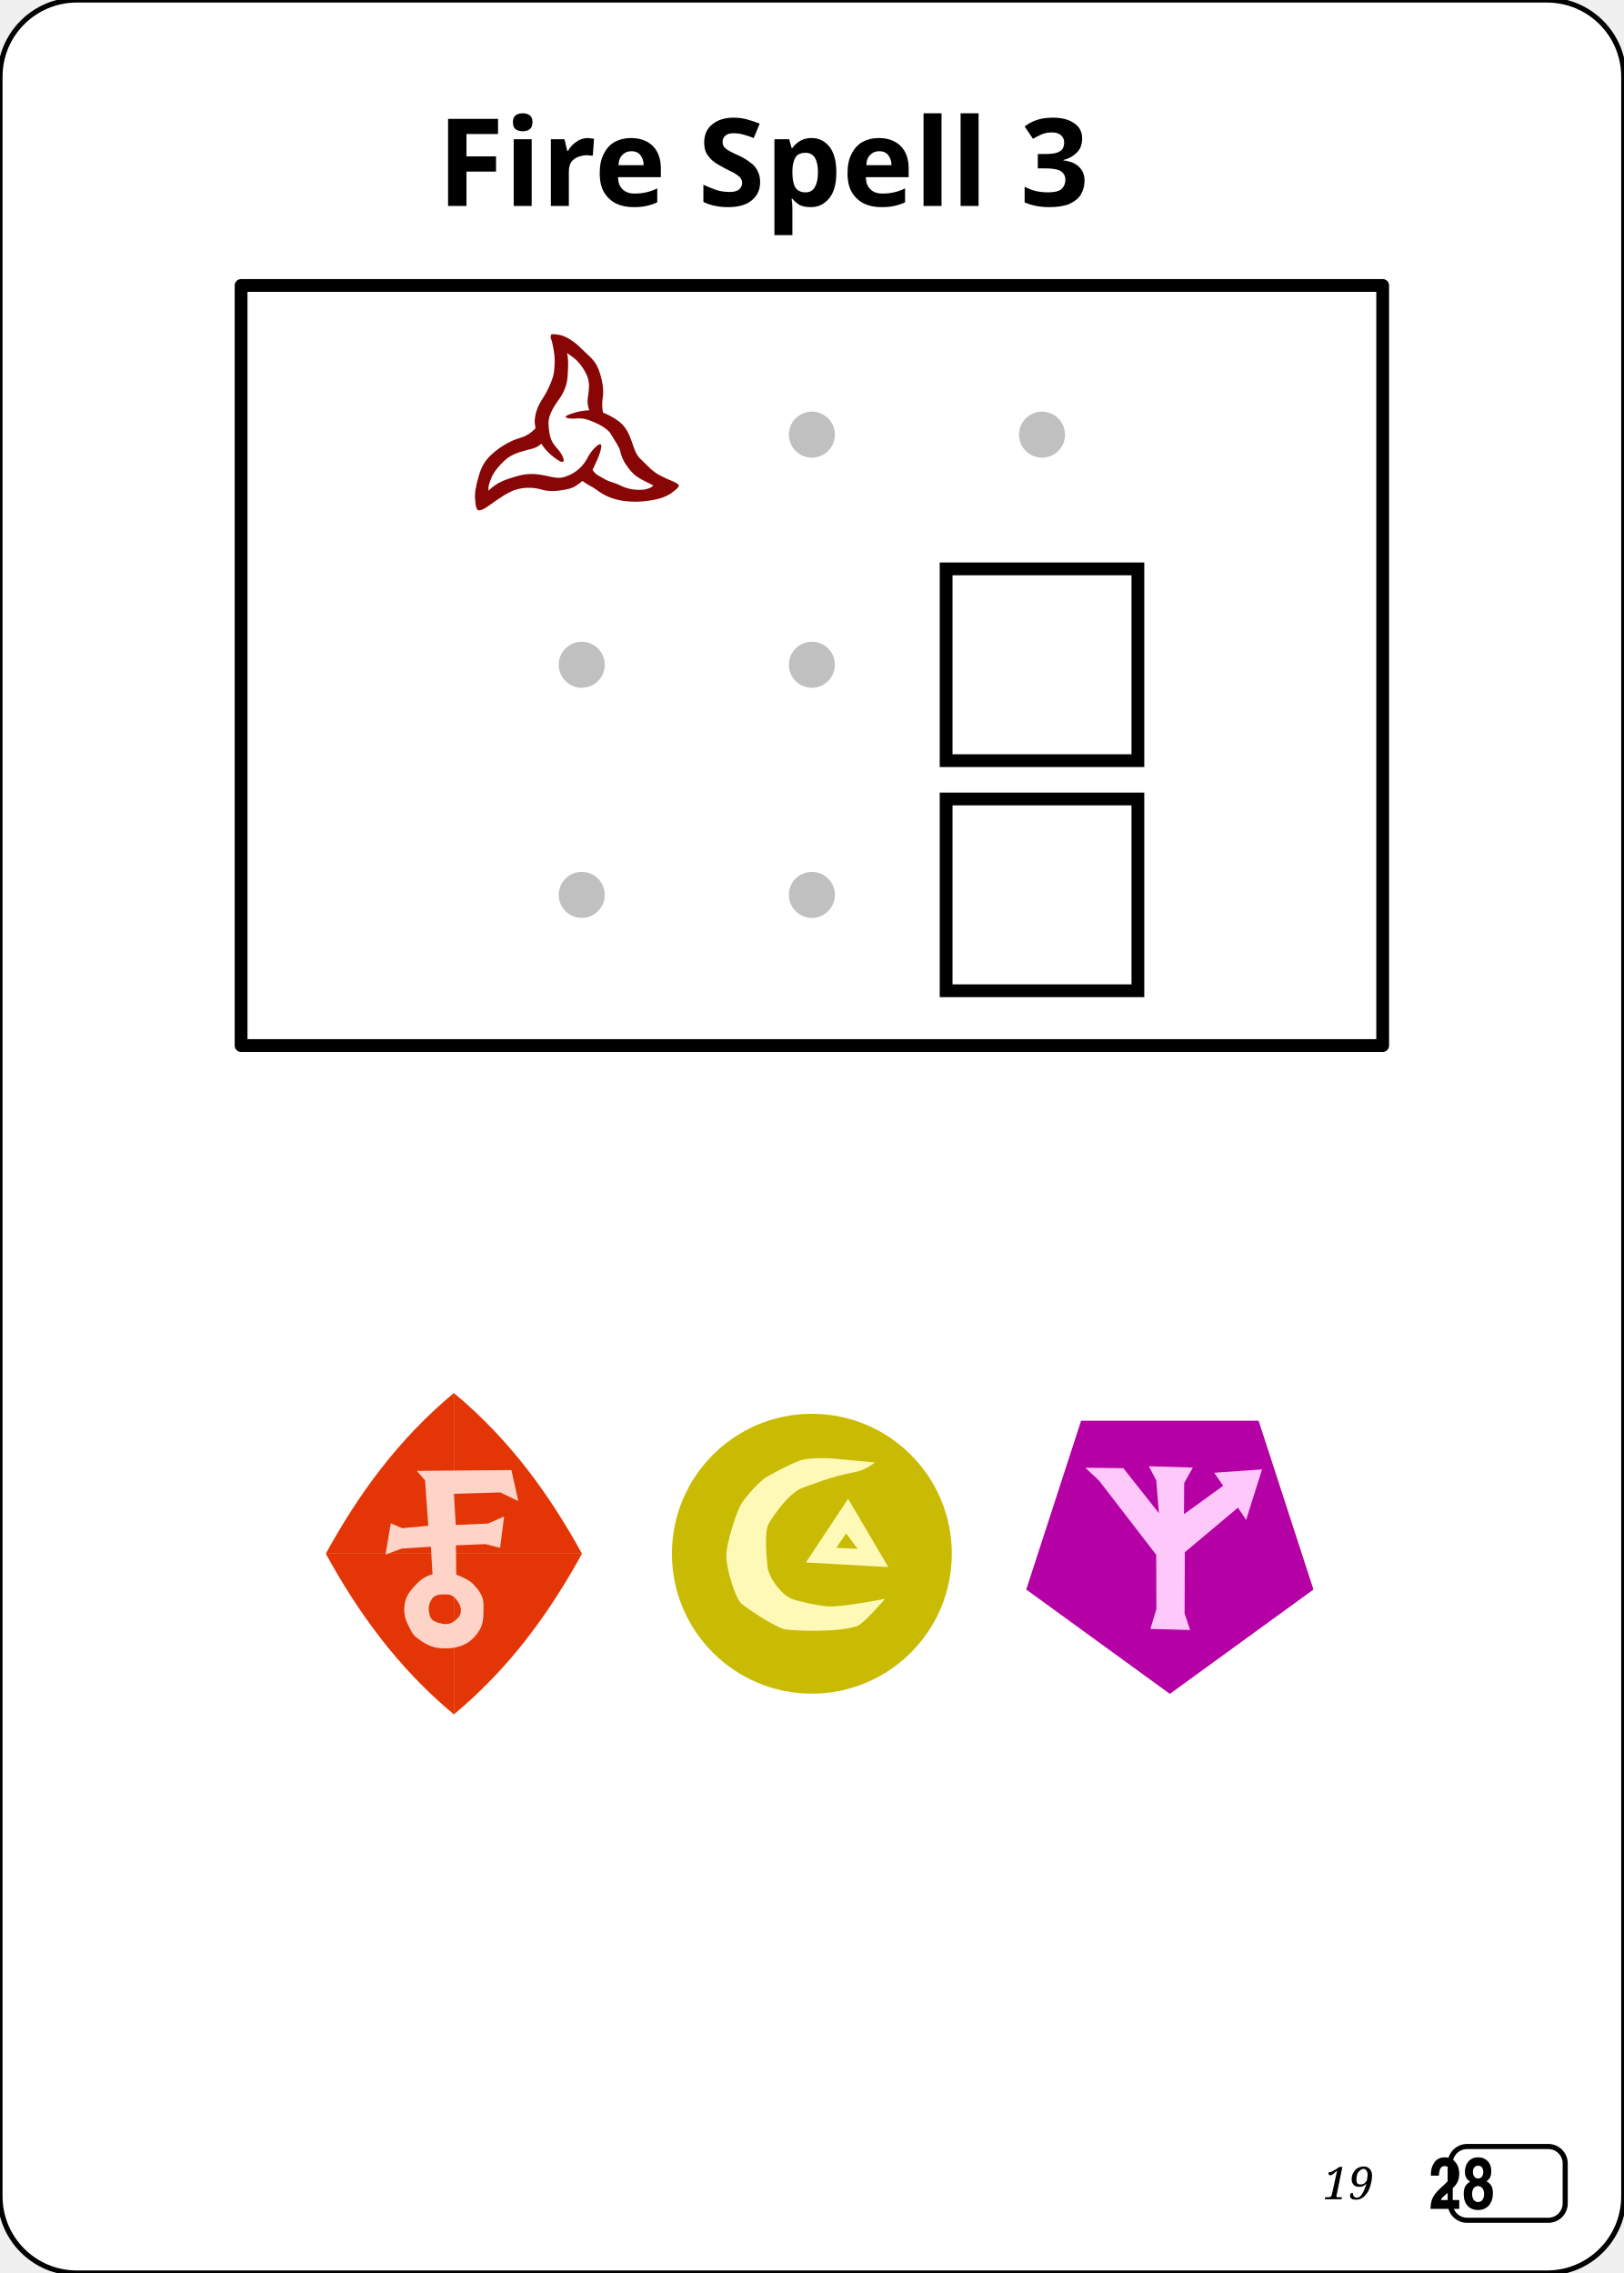
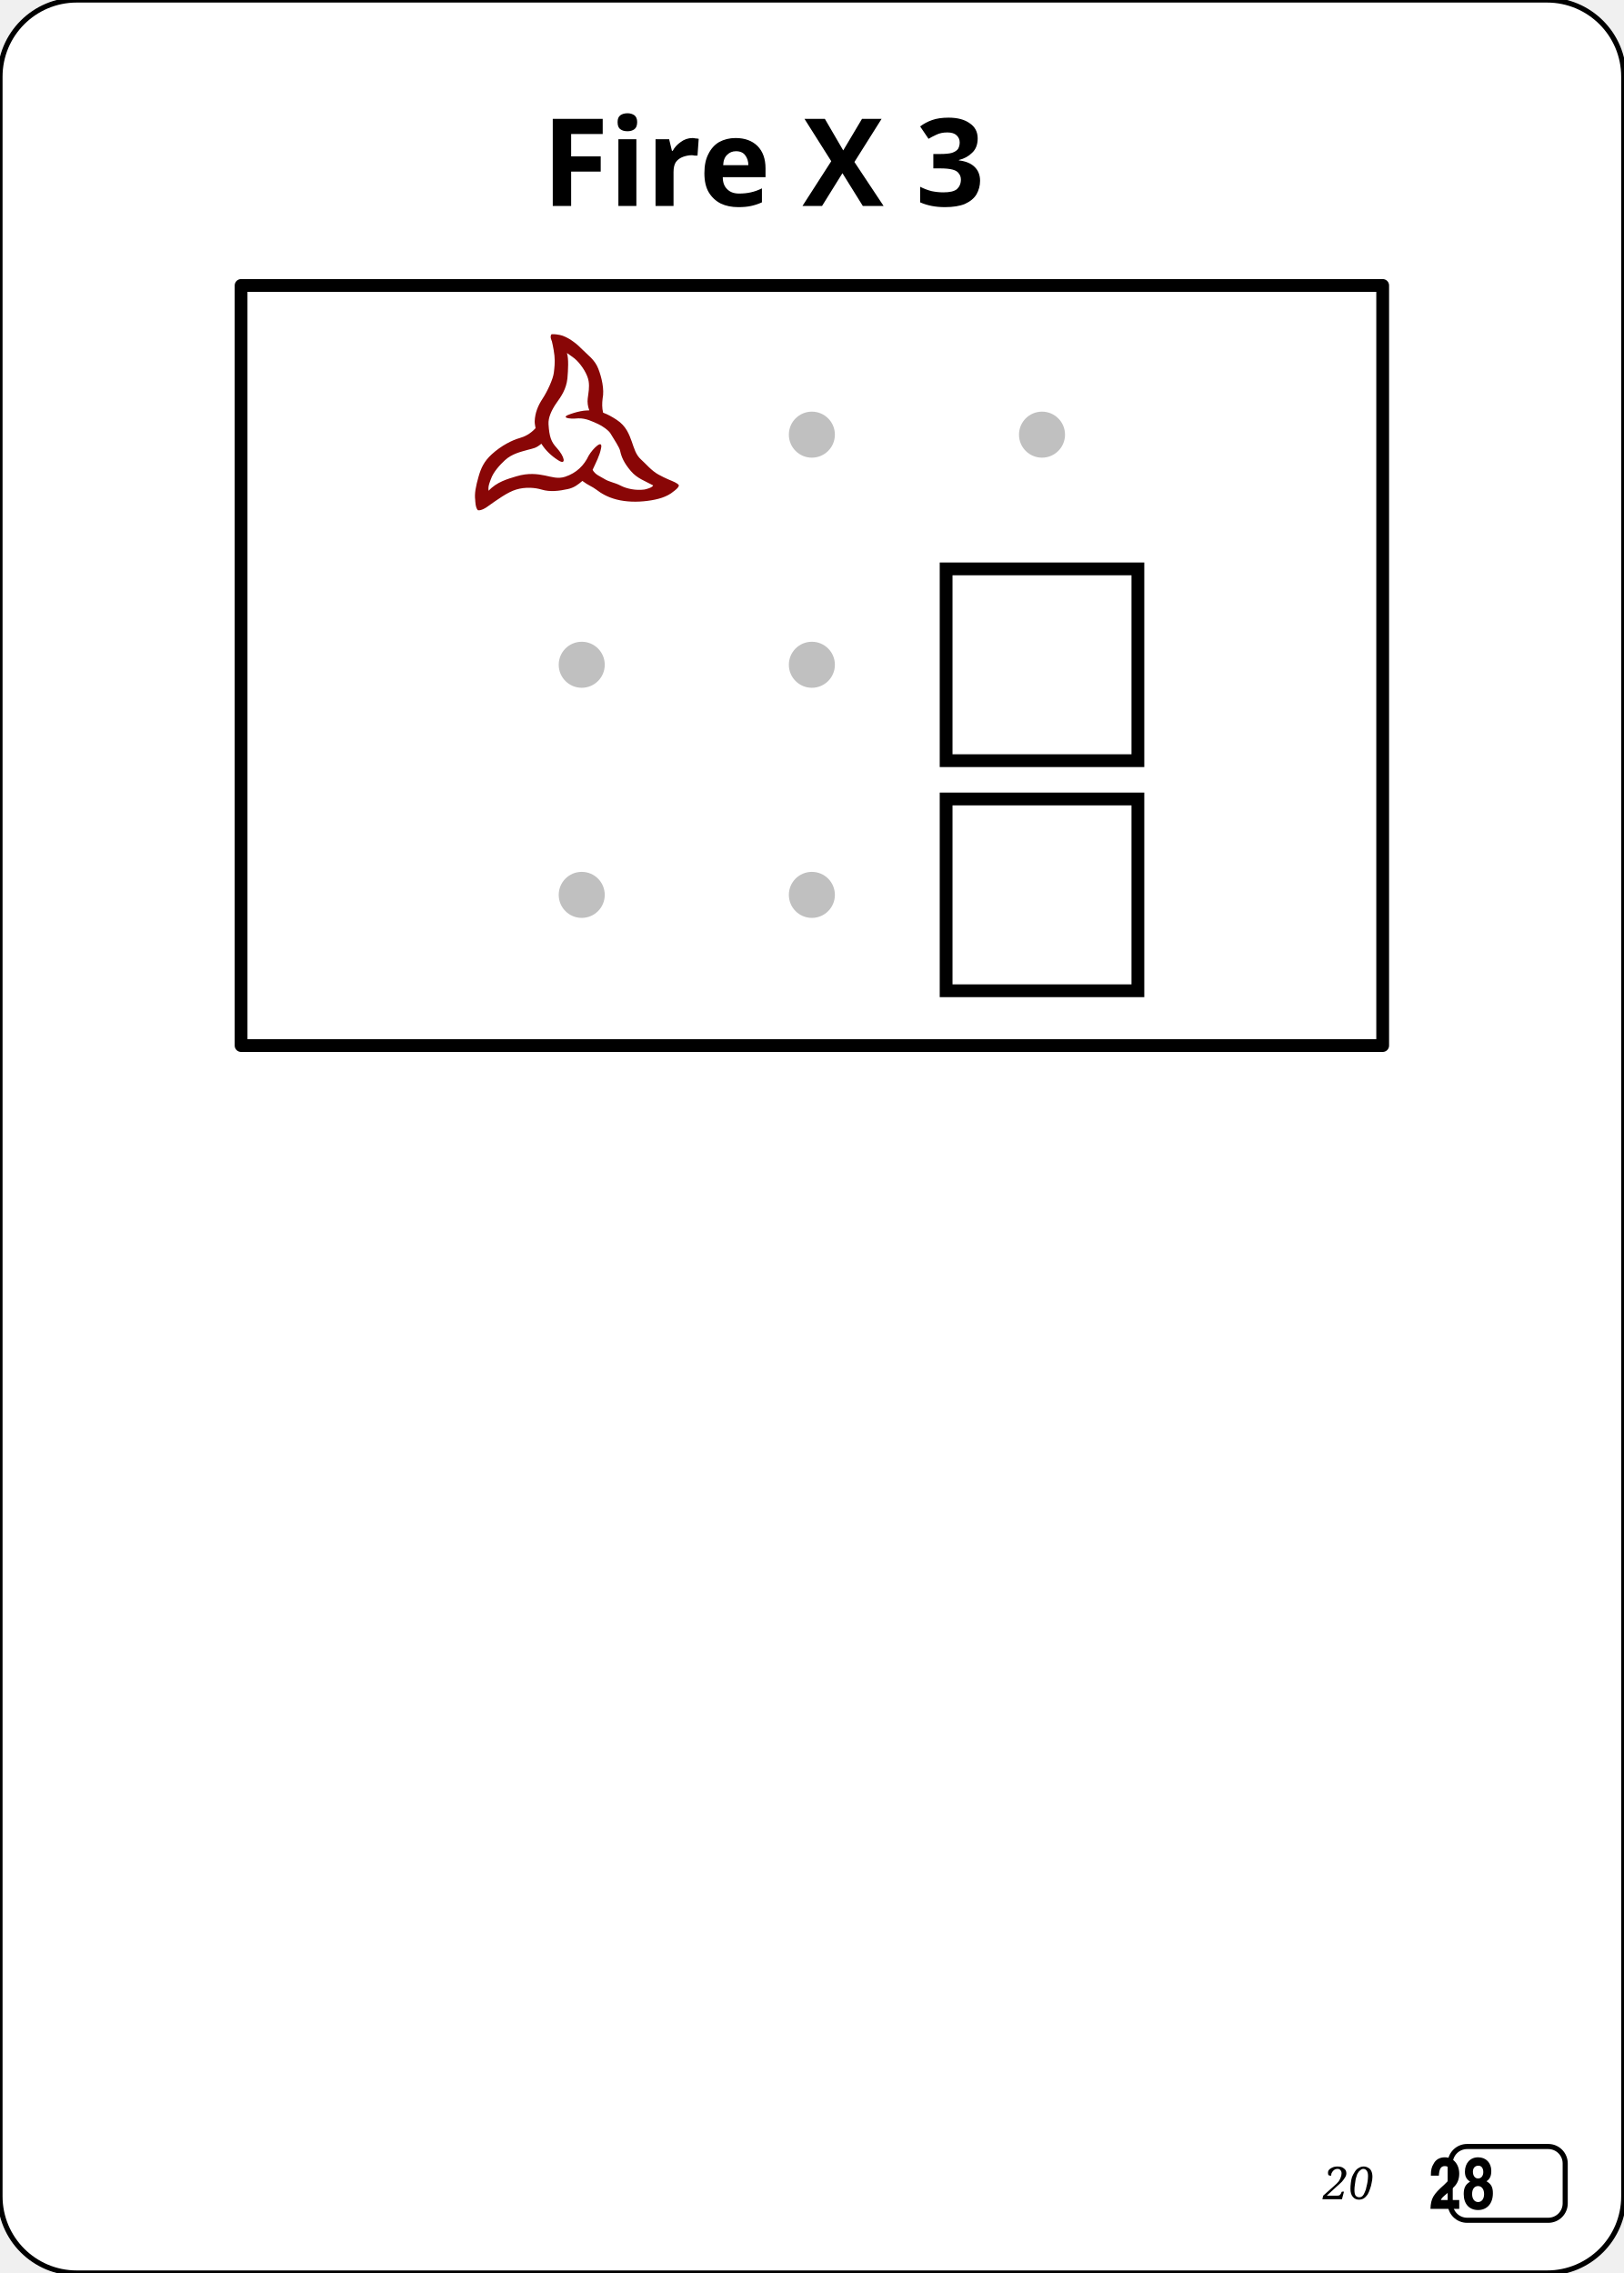
<svg xmlns="http://www.w3.org/2000/svg" xmlns:xlink="http://www.w3.org/1999/xlink" version="1.1" id="svg_root" width="63.5mm" height="88.9mm" viewBox="0 0 63.5 88.9">
  <defs />
  <g id="card00">
-     <rect id="rect1291" x="0" y="0" width="63.5" height="88.9" rx="3" ry="3" style="fill:#ffffff;stroke:none;stroke-width:0" />
+     <rect id="rect1234" x="0" y="0" width="63.5" height="88.9" rx="3" ry="3" style="fill:#ffffff;stroke:none;stroke-width:0" />
    <g id="masters" style="display:none">
      <path style="color:#000000;font-style:normal;font-variant:normal;font-weight:normal;font-stretch:normal;font-size:medium;line-height:normal;font-family:sans-serif;text-indent:0;text-align:start;text-decoration:none;text-decoration-line:none;text-decoration-style:solid;text-decoration-color:#000000;letter-spacing:normal;word-spacing:normal;text-transform:none;writing-mode:lr-tb;direction:ltr;baseline-shift:baseline;text-anchor:start;white-space:normal;clip-rule:nonzero;display:inline;overflow:visible;visibility:visible;opacity:1;isolation:auto;mix-blend-mode:normal;color-interpolation:sRGB;color-interpolation-filters:linearRGB;solid-color:#000000;solid-opacity:1;fill:#303030;fill-opacity:1;fill-rule:evenodd;stroke:none;stroke-width:0.584;stroke-linecap:round;stroke-linejoin:miter;stroke-miterlimit:4;stroke-dasharray:none;stroke-dashoffset:0;stroke-opacity:1;filter:url(#filter9446);color-rendering:auto;image-rendering:auto;shape-rendering:auto;text-rendering:auto;enable-background:accumulate" d="M 4.402,0.447 C 4.111,0.343 3.871,0.322 3.613,0.359 3.161,0.425 2.532,0.561 2.029,0.788 1.486,1.033 1.36,1.219 0.914,1.466 0.499,1.696 0.079,1.855 -0.251,2.205 c -0.165,0.174 -0.02,0.308 0.079,0.277 C 0.371,2.31 0.629,2.096 0.959,1.898 1.262,1.716 1.16,1.918 1.712,1.553 2.196,1.233 2.291,1.181 2.544,1.132 2.684,1.073 2.829,1.013 3.001,0.959 3.403,0.856 3.455,0.885 3.956,0.925 4.367,0.957 4.791,1.108 4.974,1.281 5.181,1.476 5.617,1.509 6.016,2.304 6.18,2.631 6.23,2.968 6.197,3.302 6.233,3.56 6.39,3.657 6.195,4.437 6.051,4.925 5.647,5.383 5.128,5.596 4.521,5.846 3.822,5.889 3.22,5.746 2.641,5.609 2.012,5.118 1.891,4.595 1.773,4.084 1.681,3.64 1.659,3.235 1.706,2.734 2.227,2.744 2.685,2.398 2.999,2.272 3.222,2.063 3.653,2.063 4.022,2.114 4.417,2.334 4.56,2.575 4.867,2.866 5.007,3.242 4.911,3.721 4.926,3.962 4.487,4.365 4.234,4.409 3.917,4.464 3.52,4.218 3.323,4.126 3.136,4.073 3.148,4 3.226,3.728 3.319,3.595 3.496,3.512 3.603,3.446 3.732,3.365 3.742,3.202 3.706,3.071 3.627,2.961 3.55,2.885 3.36,2.943 3.23,2.983 2.99,3.007 2.934,3.059 2.843,3.141 2.594,3.275 2.525,3.37 2.46,3.59 2.593,3.832 2.617,4.021 2.649,4.245 2.779,4.503 3.053,4.631 3.466,4.823 3.978,4.92 4.296,4.905 4.684,4.864 5.446,4.541 5.453,3.775 5.433,3.414 5.228,2.69 4.95,2.214 4.667,1.73 4.267,1.524 3.699,1.527 3.41,1.552 2.991,1.586 2.382,1.934 1.679,2.197 1.57,2.307 1.085,2.835 0.769,3.179 1.045,3.807 1.045,3.807 1.268,4.278 1.16,4.334 1.382,4.882 1.671,5.598 2.317,6.133 3.06,6.292 3.661,6.42 5.078,6.187 5.385,6.117 6.257,5.918 6.545,5.537 6.8,4.543 6.969,3.882 6.84,3.31 6.81,3.081 6.772,2.791 6.664,2.31 6.578,2.095 6.381,1.649 5.742,1.208 5.227,0.767 4.747,0.367 4.855,0.609 4.402,0.447 Z" id="element-air" />
      <path id="element-earth" style="color:#000000;font-style:normal;font-variant:normal;font-weight:normal;font-stretch:normal;font-size:medium;line-height:normal;font-family:sans-serif;text-indent:0;text-align:start;text-decoration:none;text-decoration-line:none;text-decoration-style:solid;text-decoration-color:#000000;letter-spacing:normal;word-spacing:normal;text-transform:none;writing-mode:lr-tb;direction:ltr;baseline-shift:baseline;text-anchor:start;white-space:normal;clip-rule:nonzero;display:inline;overflow:visible;visibility:visible;opacity:1;isolation:auto;mix-blend-mode:normal;color-interpolation:sRGB;color-interpolation-filters:linearRGB;solid-color:#000000;solid-opacity:1;fill:#004c00;fill-opacity:1;fill-rule:nonzero;stroke:none;stroke-width:0.584;stroke-linecap:round;stroke-linejoin:round;stroke-miterlimit:4;stroke-dasharray:none;stroke-dashoffset:0;stroke-opacity:1;color-rendering:auto;image-rendering:auto;shape-rendering:auto;text-rendering:auto;enable-background:accumulate" d="m 4.427,0.693 c -0.068,0.003 -0.132,0.027 -0.183,0.069 C 3.918,1.026 3.661,1.451 3.393,1.854 3.127,2.256 2.62,2.918 2.549,3.018 1.833,3.768 1.553,4.485 0.701,5.328 0.438,5.613 0.982,5.645 1.246,5.36 2.091,4.446 2.306,4.142 2.965,3.461 2.975,3.45 3.316,3.09 3.454,2.903 3.576,2.732 3.607,2.539 3.864,2.151 4.039,1.888 4.242,1.564 4.403,1.484 4.611,1.699 4.936,1.99 5.227,2.6 5.472,2.925 5.908,3.411 5.98,3.512 6.203,3.833 6.694,4.418 6.74,4.502 6.922,4.838 7,4.355 6.876,3.952 6.78,3.775 6.711,3.527 6.486,3.204 6.262,2.882 5.978,2.633 5.92,2.535 L 5.687,2.168 C 5.486,1.719 5.143,1.551 4.704,0.834 4.647,0.742 4.54,0.688 4.427,0.693 Z M 1.631,1.538 C 1.532,1.54 1.066,1.95 1.011,2.027 0.701,2.463 0.497,2.709 0.155,3.187 -0.069,3.501 0.347,3.572 0.571,3.259 0.832,2.894 1.435,2.252 1.626,2.189 c 0,0 0.628,0.453 0.836,0.565 C 2.813,2.944 3.217,2.746 2.864,2.56 2.911,2.585 2.559,2.323 2.418,2.151 2.219,1.919 1.873,1.623 1.631,1.538 Z m 3.59,2.352 c -0.229,0.011 -0.233,0.112 -0.113,0.295 0,0 0.457,0.774 0.616,1.258 C 5.926,5.776 6.564,5.718 6.358,5.289 6.113,4.778 5.498,4.03 5.498,4.03 5.441,3.938 5.334,3.884 5.22,3.889 Z M 4.465,4.06 C 4.299,4.062 4.165,4.217 4.168,4.373 L 4.081,5.802 C 4.075,6.183 4.663,5.887 4.657,5.506 4.617,5.197 4.739,4.539 4.465,4.06 Z M 3.438,3.87 C 3.2,4.021 2.914,4.532 2.733,5.085 2.593,5.438 3.16,5.634 3.3,5.281 3.372,4.824 3.621,4.24 3.621,4.24 3.696,4.06 3.645,3.877 3.438,3.87 Z" />
      <path style="color:#000000;font-style:normal;font-variant:normal;font-weight:normal;font-stretch:normal;font-size:medium;line-height:normal;font-family:sans-serif;text-indent:0;text-align:start;text-decoration:none;text-decoration-line:none;text-decoration-style:solid;text-decoration-color:#000000;letter-spacing:normal;word-spacing:normal;text-transform:none;writing-mode:lr-tb;direction:ltr;baseline-shift:baseline;text-anchor:start;white-space:normal;clip-rule:nonzero;display:inline;overflow:visible;visibility:visible;opacity:1;isolation:auto;mix-blend-mode:normal;color-interpolation:sRGB;color-interpolation-filters:linearRGB;solid-color:#000000;solid-opacity:1;fill:#860000;fill-opacity:0.975;fill-rule:evenodd;stroke:none;stroke-width:0.584;stroke-linecap:round;stroke-linejoin:miter;stroke-miterlimit:4;stroke-dasharray:none;stroke-dashoffset:0;stroke-opacity:1;filter:url(#filter9446);color-rendering:auto;image-rendering:auto;shape-rendering:auto;text-rendering:auto;enable-background:accumulate" d="m 2.571,-0.179 c -0.086,0.087 0.01,0.269 0.01,0.269 0,0 0.074,0.298 0.102,0.57 0.028,0.273 -0.005,0.5 -0.023,0.661 -0.029,0.259 -0.262,0.749 -0.441,1.021 -0.179,0.273 -0.295,0.549 -0.309,0.887 -0.003,0.069 0.023,0.202 0.034,0.268 -0.202,0.221 -0.421,0.33 -0.628,0.388 -0.278,0.078 -0.712,0.29 -1.087,0.635 -0.299,0.276 -0.418,0.531 -0.518,0.886 -0.1,0.355 -0.163,0.647 -0.126,0.907 0,0 0.004,0.305 0.105,0.393 0.137,0.027 0.343,-0.12 0.343,-0.12 0.426,-0.302 0.817,-0.587 1.151,-0.688 0.364,-0.111 0.748,-0.075 0.998,3.781e-4 0.327,0.099 0.682,0.055 1.025,-0.02 0.236,-0.051 0.395,-0.169 0.568,-0.319 0.232,0.177 0.373,0.211 0.538,0.336 0.203,0.154 0.438,0.297 0.798,0.391 0.377,0.098 0.808,0.106 1.208,0.054 0.4,-0.052 0.766,-0.15 1.026,-0.373 0,0 0.223,-0.155 0.202,-0.243 -0.05,-0.08 -0.272,-0.166 -0.272,-0.166 0,0 -0.246,-0.095 -0.523,-0.247 C 6.476,5.16 6.262,4.893 6.077,4.729 5.857,4.535 5.799,4.275 5.703,4.011 5.607,3.748 5.488,3.411 5.119,3.171 4.942,3.055 4.77,2.957 4.585,2.89 4.541,2.702 4.544,2.526 4.567,2.333 4.64,1.98 4.529,1.506 4.396,1.167 4.257,0.808 3.968,0.623 3.781,0.427 3.581,0.219 3.302,-0.008 3.019,-0.113 c 0,0 -0.175,-0.073 -0.448,-0.066 z m 0.601,0.735 c 0.067,0.052 0.27,0.181 0.371,0.281 0.236,0.234 0.434,0.568 0.476,0.817 0.04,0.242 -0.007,0.456 -0.035,0.683 -0.018,0.146 0.002,0.308 0.062,0.462 -0.048,0.003 -0.167,0.006 -0.217,0.014 -0.165,0.022 -0.339,0.067 -0.526,0.133 -0.388,0.127 -0.089,0.205 0.304,0.167 0.306,-0.016 0.594,0.137 0.783,0.221 0.155,0.069 0.407,0.242 0.484,0.368 0.149,0.245 0.348,0.544 0.377,0.678 0.052,0.242 0.148,0.475 0.423,0.797 0.248,0.291 0.565,0.389 0.869,0.558 C 6.517,5.818 6.271,5.886 6.194,5.897 5.866,5.94 5.513,5.868 5.273,5.744 5.012,5.61 4.836,5.61 4.616,5.471 4.472,5.38 4.276,5.316 4.175,5.126 4.308,4.835 4.452,4.57 4.505,4.286 4.589,3.906 4.193,4.28 4.022,4.57 3.841,4.954 3.547,5.248 3.105,5.395 2.819,5.49 2.574,5.401 2.308,5.347 2.042,5.294 1.671,5.234 1.189,5.381 0.858,5.482 0.423,5.598 0.109,5.945 0.074,5.765 0.166,5.582 0.195,5.495 0.29,5.208 0.564,4.918 0.745,4.751 1.021,4.497 1.365,4.421 1.651,4.341 1.862,4.282 1.952,4.287 2.172,4.105 2.333,4.365 2.56,4.579 2.83,4.752 3.162,4.966 3.084,4.606 2.765,4.259 2.556,4.032 2.481,3.834 2.451,3.341 2.436,3.089 2.561,2.814 2.733,2.553 2.955,2.245 3.143,1.974 3.19,1.551 3.218,1.217 3.244,0.786 3.172,0.556 Z" id="element-fire" />
      <path id="element-water" style="color:#000000;font-style:normal;font-variant:normal;font-weight:normal;font-stretch:normal;font-size:medium;line-height:normal;font-family:sans-serif;text-indent:0;text-align:start;text-decoration:none;text-decoration-line:none;text-decoration-style:solid;text-decoration-color:#000000;letter-spacing:normal;word-spacing:normal;text-transform:none;writing-mode:lr-tb;direction:ltr;baseline-shift:baseline;text-anchor:start;white-space:normal;clip-rule:nonzero;display:inline;overflow:visible;visibility:visible;opacity:1;isolation:auto;mix-blend-mode:normal;color-interpolation:sRGB;color-interpolation-filters:linearRGB;solid-color:#000000;solid-opacity:1;fill:#00007e;fill-opacity:1;fill-rule:evenodd;stroke:none;stroke-width:0.584;stroke-linecap:round;stroke-linejoin:miter;stroke-miterlimit:4;stroke-dasharray:none;stroke-dashoffset:0;stroke-opacity:1;color-rendering:auto;image-rendering:auto;shape-rendering:auto;text-rendering:auto;enable-background:accumulate" d="M 7.007,4.184 C 6.697,4.216 6.261,4.529 5.944,4.546 5.354,4.626 4.606,4.434 4.015,4.417 3.015,4.392 2.458,4.839 1.531,5.142 1.296,5.258 1.538,5.416 1.8,5.451 2.015,5.469 2.359,5.338 2.563,5.292 3.117,5.108 3.607,4.962 4.199,5.038 4.981,5.175 5.485,5.242 6.252,5.121 6.502,5.049 6.742,4.801 6.968,4.684 7.171,4.518 7.277,4.176 7.007,4.184 Z M 6.506,2.801 C 6.086,2.791 6.034,3.038 5.447,3.047 4.73,3.103 4.254,2.925 3.541,2.886 2.598,2.801 1.565,3.334 0.705,3.565 0.478,3.694 0.722,3.97 0.986,3.992 1.222,3.991 1.299,4.044 1.528,4.002 2.239,3.789 2.695,3.252 3.431,3.338 4.173,3.406 5.174,3.724 5.917,3.572 6.153,3.478 6.366,3.341 6.534,3.168 6.654,2.987 6.734,2.795 6.506,2.801 Z M 5.427,1.22 C 5.224,1.251 5.001,1.409 4.805,1.466 4.201,1.707 3.589,1.676 2.95,1.534 2.665,1.486 2.234,1.384 1.951,1.334 1.165,1.27 0.54,1.658 -0.063,2.088 -0.256,2.258 -0.066,2.453 0.197,2.422 0.502,2.338 0.878,2.295 1.178,2.121 1.557,1.946 2.114,1.859 2.526,2.017 3.227,2.213 3.866,2.292 4.587,2.118 5.009,2.028 5.277,1.855 5.614,1.595 5.782,1.418 5.68,1.201 5.427,1.22 Z" />
      <g id="a-master" style="display:inline">
        <path style="display:inline;fill:#08e0b8;fill-opacity:1;fill-rule:evenodd;stroke-width:0.265" id="path32-4" d="m -292.057,84.746 -16.205,9.356 -16.205,-9.356 0,-18.712 16.205,-9.356 16.205,9.356 z" transform="matrix(0,0.3175,-0.3175,0,55.68632,158.6405)" />
        <path id="path12743x" style="fill:#d1fdf5;fill-opacity:1;stroke:none;stroke-width:1.578;stroke-linecap:round;stroke-linejoin:round;stroke-dasharray:none;stroke-dashoffset:0;stroke-opacity:0.791" d="m 28.474,57.348 -0.113,1.067 0.694,-0.114 1.561,0.035 -1.893,4.856 -0.405,0.518 1.52,0.137 0.112,-0.438 0.477,-0.953 2.523,-0.031 0.441,0.838 -0.069,0.508 1.852,-0.067 -0.292,-0.455 -1.887,-4.908 1.353,0.069 0.607,0.237 0.322,-1.393 -0.659,0.15 -5.519,-0.032 z m 3.315,1.576 0.89,2.337 -1.835,0.015 z" />
      </g>
      <g id="c-master" style="display:inline">
        <circle style="fill:#c9bb04;fill-opacity:1;stroke:none;stroke-width:0.3;stroke-dasharray:0.3, 0.3" id="path33" cx="31.75" cy="60.768" r="5.473" />
        <path id="path12967x" style="fill:#fef9b7;fill-opacity:1;stroke:none;stroke-width:1.555;stroke-linecap:round;stroke-linejoin:round;stroke-dasharray:none;stroke-dashoffset:0;stroke-opacity:0.791" d="m 32.627,57.05 c -0.384,-0.036 -1.079,-0.036 -1.391,0.087 -0.28,0.111 -1.134,0.528 -1.377,0.713 -0.28,0.213 -0.791,0.808 -0.892,1.006 -0.243,0.477 -0.53,1.486 -0.56,1.898 -0.039,0.536 0.356,1.77 0.581,1.96 0.312,0.264 1.397,0.969 1.742,1.016 0.452,0.062 2.049,0.121 2.793,-0.133 0.259,-0.089 1.088,-1.065 1.088,-1.065 0,0 -1.702,0.336 -2.255,0.295 -0.37,-0.028 -1.189,-0.205 -1.409,-0.3 -0.384,-0.166 -0.885,-0.802 -0.932,-1.257 -0.049,-0.48 -0.122,-1.401 0.053,-1.691 0.227,-0.376 0.806,-1.196 1.291,-1.377 0.275,-0.103 1.207,-0.473 2.067,-0.624 0.433,-0.076 0.789,-0.38 0.789,-0.38 z m 0.54,1.569 -1.65,2.492 3.222,0.178 z m -0.075,1.355 0.445,0.601 -0.835,-0.037 z" />
      </g>
      <g id="e-master" style="display:inline">
        <ellipse style="fill:#14c604;fill-opacity:1;stroke:none;stroke-width:0.3;stroke-dasharray:0.3, 0.3" id="path43" cx="31.75" cy="60.768" rx="4.534" ry="5.632" />
        <path style="fill:#c9fec5;fill-opacity:1;stroke:none;stroke-width:1.695;stroke-linecap:round;stroke-linejoin:round;stroke-dasharray:none;stroke-dashoffset:0;stroke-opacity:0.791" d="m 30.224,57.492 3.729,-0.037 0.486,1.553 -0.807,-0.364 -1.841,-0.056 0.098,1.418 1.416,-0.018 0.517,-0.182 0.397,1.63 -0.725,-0.172 -1.694,-0.033 0.046,1.629 1.734,-0.036 0.971,-0.341 -0.598,1.405 -3.579,0.097 0.268,-0.51 -0.167,-2.259 -1.297,0.085 -0.61,0.184 0.224,-1.553 0.573,0.214 1.145,-0.1 -0.017,-1.978 z" id="path12741x" />
      </g>
      <g id="f-master" style="display:inline">
        <use x="0" y="0" xlink:href="#g41" id="use41" transform="matrix(1.2,0,0,1.2,102.0932,-15.02783)" style="display:inline" />
        <path id="path12748x" style="fill:#fed4c9;fill-opacity:1;stroke:none;stroke-width:1.499;stroke-linecap:round;stroke-linejoin:round;stroke-dasharray:none;stroke-dashoffset:0;stroke-opacity:0.791" d="m 34,57.495 -3.7,0.033 0.323,0.369 0.126,1.777 -1.019,0.096 -0.449,-0.191 -0.203,1.219 0.63,-0.231 1.143,-0.072 0.063,1.079 c 0,0 -0.289,0.046 -0.586,0.338 -0.23,0.227 -0.408,0.45 -0.473,0.694 -0.095,0.356 -0.03,0.651 0.062,0.853 0.152,0.334 0.229,0.488 0.396,0.607 0.229,0.164 0.507,0.375 0.923,0.398 0.255,0.014 0.589,0.016 0.942,-0.154 0.243,-0.117 0.451,-0.334 0.602,-0.604 0.132,-0.237 0.133,-0.561 0.13,-0.952 -0.002,-0.328 -0.201,-0.606 -0.445,-0.837 -0.17,-0.161 -0.621,-0.334 -0.621,-0.334 l -0.015,-1.143 1.159,-0.048 0.57,0.145 0.157,-1.225 -0.626,0.274 -1.264,0.058 -0.076,-1.22 1.818,-0.053 0.704,0.341 z m -2.123,5.103 c 0.133,0.176 0.231,0.435 0.05,0.658 -0.172,0.211 -0.394,0.306 -0.64,0.249 -0.237,-0.054 -0.431,-0.109 -0.487,-0.345 -0.054,-0.227 -0.049,-0.383 0.066,-0.587 0.122,-0.215 0.338,-0.208 0.515,-0.213 0.228,-0.007 0.343,0.035 0.496,0.238 z" />
      </g>
      <g id="g-master" style="display:inline">
        <path id="rect33-87" style="display:inline;fill:#04b1ab;fill-opacity:1;stroke:none;stroke-width:0.3;stroke-dasharray:0.3, 0.3" d="m 29.146,55.308 -1.586,1.586 v 7.748 l 1.586,1.586 h 5.208 l 1.586,-1.586 v -7.748 l -1.586,-1.586 z" />
        <path style="fill:#d2fefc;fill-opacity:1;stroke:none;stroke-width:1.555;stroke-linecap:round;stroke-linejoin:round;stroke-dasharray:none;stroke-dashoffset:0;stroke-opacity:0.791" d="m 33.39,58.422 -0.174,-1.285 c 0,0 -1.454,-0.18 -2.118,0.1 -0.577,0.243 -1.11,0.632 -1.517,1.108 -0.435,0.507 -0.628,0.74 -0.73,1.4 -0.074,0.485 -0.13,1.107 0.089,1.545 0.219,0.439 0.485,0.766 0.887,1.048 0.394,0.275 0.999,0.232 1.478,0.254 0.288,0.014 1.005,-0.151 1.005,-0.151 l -0.043,0.653 -1.287,0.102 -0.15,0.89 1.398,-0.087 -0.122,0.839 1.223,-0.009 0.122,-0.893 1.276,-0.083 0.124,-0.838 -1.39,0.066 c 0,0 0.073,-0.825 0.091,-1.247 0.016,-0.376 0.003,-1.238 0.003,-1.238 l 1.039,-0.017 0.097,-0.748 -1.147,0.035 -0.004,-0.609 -0.914,0.047 -0.045,0.522 -0.782,0.075 -0.149,0.783 0.875,-0.047 -0.082,0.89 c 0,0 -0.82,0.108 -1.219,0.088 -0.523,-0.026 -1.162,-0.404 -1.272,-1.138 -0.088,-0.584 0.416,-1.359 0.853,-1.757 0.448,-0.408 1.172,-0.66 1.776,-0.549 0.267,0.049 0.811,0.254 0.811,0.254 z" id="path12894x" />
      </g>
      <g id="w-master" style="display:inline">
        <path id="path42" style="fill:#2000c1;fill-opacity:1;fill-rule:evenodd;stroke-width:0.133" d="m 26.762,55.648 -0.824,1.428 5.096,8.825 h 1.648 l 5.096,-8.825 -0.825,-1.428 z" />
        <path style="fill:#d3cbff;fill-opacity:1;stroke:none;stroke-width:1.585;stroke-linecap:round;stroke-linejoin:round;stroke-dasharray:none;stroke-dashoffset:0;stroke-opacity:0.791" d="m 27.805,57.038 0.354,0.4 3.134,6.028 1.555,-0.019 2.264,-5.759 0.386,-0.655 -1.735,-0.051 0.084,0.493 -1.732,4.453 -0.659,-1.121 1.002,-3.275 0.465,-0.494 -1.906,0.039 0.082,0.43 -0.485,2.201 -1.082,-2.227 0.055,-0.433 z" id="path12957x" />
      </g>
      <g id="y-master" style="display:inline">
        <path style="display:inline;fill:#b500a6;fill-opacity:1;fill-rule:evenodd;stroke-width:0.265" id="path36-4" d="m -148.953,83.866 19.216,13.961 -7.34,22.59 -23.752,0 -7.34,-22.59 z" transform="matrix(-0.2922684,0,0,-0.2922684,-11.78439,90.76079)" />
        <path style="fill:#ffc8fa;fill-opacity:1;stroke:none;stroke-width:1.599;stroke-linecap:round;stroke-linejoin:round;stroke-dasharray:none;stroke-dashoffset:0;stroke-opacity:0.791" d="m 28.446,57.406 1.484,0.016 1.392,1.76 -0.105,-1.283 -0.29,-0.553 1.721,0.053 -0.338,0.605 -0.007,1.218 1.531,-1.11 -0.349,-0.511 1.871,-0.132 -0.624,1.977 -0.318,-0.479 -2.079,1.743 -0.008,2.395 0.216,0.648 -1.554,-0.045 0.234,-0.776 -0.006,-2.12 -2.239,-2.907 z" id="path12896x" />
      </g>
      <g id="sym-master-extra">
        <g id="g41" style="display:inline" transform="translate(15.55363,13.71286)">
          <use x="0" y="0" xlink:href="#rect35-7" id="use38" transform="matrix(-1,0,0,1,-148.346,2.0666667e-7)" />
          <use x="0" y="0" xlink:href="#rect35-7" id="use39" transform="rotate(180,-74.17299,49.44995)" />
          <path id="rect35-7" style="display:inline;fill:#e33505;fill-opacity:1;stroke-width:0.223;stroke-dasharray:0.223, 0.223" d="m -74.173,44.212 v 5.237 h 4.174 c -1.042,-1.895 -2.319,-3.69 -4.174,-5.237 z" />
          <use x="0" y="0" xlink:href="#rect35-7" id="use40" transform="matrix(1,0,0,-1,-3e-8,98.89991)" />
        </g>
      </g>
    </g>
    <rect id="card-border" x="0" y="0" width="63.5" height="88.9" rx="3" ry="3" style="display:inline;fill:none;fill-opacity:1;stroke:#000000;stroke-width:0.2;stroke-miterlimit:4;stroke-dasharray:none;stroke-opacity:1" />
    <text id="spell-title" xml:space="preserve" style="font-style:normal;font-variant:normal;font-weight:bold;font-stretch:normal;font-size:3.175px;line-height:125%;font-family:Lato;-inkscape-font-specification:'Lato Bold';text-align:center;letter-spacing:0px;word-spacing:0px;text-anchor:middle;display:inline;fill:#000000;fill-opacity:1;stroke:none;stroke-width:0.265" x="31.785" y="8.054">
-       <tspan x="31.785" y="8.054" style="font-style:normal;font-variant:normal;font-weight:bold;font-stretch:normal;font-size:4.763px;font-family:CCTreasureTrove;-inkscape-font-specification:'CCTreasureTrove Bold';fill:#000000;fill-opacity:1;stroke-width:0.265" id="tspan64-5">Fire Spell 3</tspan>
+       <tspan x="31.785" y="8.054" style="font-style:normal;font-variant:normal;font-weight:bold;font-stretch:normal;font-size:4.763px;font-family:CCTreasureTrove;-inkscape-font-specification:'CCTreasureTrove Bold';fill:#000000;fill-opacity:1;stroke-width:0.265" id="tspan64-5">Fire X 3</tspan>
    </text>
    <text id="rev-id" xml:space="preserve" style="font-style:normal;font-weight:normal;font-size:1.764px;line-height:125%;font-family:Georgia;text-align:end;letter-spacing:0px;word-spacing:0px;text-anchor:end;display:inline;fill:#000000;fill-opacity:1;stroke:none;stroke-width:0.265" x="57.138" y="86.014">
-       <tspan x="56.012" y="86.014" style="font-style:italic;font-variant:normal;font-weight:normal;font-stretch:normal;font-size:1.764px;font-family:Georgia;text-align:end;text-anchor:end;fill:#000000;fill-opacity:1;stroke-width:0.265" id="tspan71">19</tspan>
+       <tspan x="56.012" y="86.014" style="font-style:italic;font-variant:normal;font-weight:normal;font-stretch:normal;font-size:1.764px;font-family:Georgia;text-align:end;text-anchor:end;fill:#000000;fill-opacity:1;stroke-width:0.265" id="tspan71">20</tspan>
    </text>
    <text xml:space="preserve" style="font-size:2.822px;line-height:1.25;font-family:'Fira Sans';-inkscape-font-specification:'Fira Sans';display:inline;stroke-width:0.265" x="59.001" y="86.39" id="spell-id">
      <tspan id="tspan3892" style="font-style:normal;font-variant:normal;font-weight:bold;font-stretch:condensed;font-size:2.822px;font-family:'Arial Narrow';-inkscape-font-specification:'Arial Narrow Bold Condensed';text-align:center;text-anchor:middle;stroke-width:0.265" x="59.001" y="86.39">28</tspan>
    </text>
    <rect style="display:inline;fill:none;fill-opacity:0.458;stroke:#000000;stroke-width:0.2;stroke-linecap:round;stroke-linejoin:round;stroke-dasharray:none;stroke-opacity:1" id="spell-id-border" width="4.498" height="2.885" x="56.713" y="83.953" ry="0.662" />
    <rect style="display:inline;fill:none;stroke:#000000;stroke-width:0.5;stroke-linecap:round;stroke-linejoin:round;stroke-dasharray:none;stroke-opacity:1" id="spell-pattern-border" width="44.645" height="29.728" x="9.428" y="11.165" />
    <flowRoot transform="matrix(0.2645833,0,0,0.2645833,1.794193,3.940711)" xml:space="preserve" id="spell-description" style="font-style:normal;font-weight:normal;font-size:10.667px;line-height:125%;font-family:sans-serif;letter-spacing:0px;word-spacing:0px;display:none;fill:#000000;fill-opacity:1;stroke:none;stroke-width:1px;stroke-linecap:butt;stroke-linejoin:miter;stroke-opacity:1">
      <flowRegion id="flowRegion4270">
        <rect x="28.8" y="146" width="171.755" height="163.491" id="rect88" />
      </flowRegion>
      <flowPara id="flowPara91" style="font-style:normal;font-variant:normal;font-weight:normal;font-stretch:normal;font-size:10.667px;font-family:'Slabo 27px';-inkscape-font-specification:'Slabo 27px, '">Spell Description</flowPara>
    </flowRoot>
-     <use id="use1292" xlink:href="#f-master" width="100%" height="100%" x="-14" y="0" />
-     <use id="use1293" xlink:href="#c-master" width="100%" height="100%" x="0" y="0" />
-     <use id="use1294" xlink:href="#y-master" width="100%" height="100%" x="14" y="0" />
-     <use id="use1295" xlink:href="#element-fire" width="100%" height="100%" x="19.0" y="13.25" />
-     <circle id="circle1296" cx="31.75" cy="17.0" r="0.9" style="fill:#c0c0c0;stroke:none;stroke-width:0" />
-     <circle id="circle1297" cx="40.75" cy="17.0" r="0.9" style="fill:#c0c0c0;stroke:none;stroke-width:0" />
-     <circle id="circle1298" cx="22.75" cy="26.0" r="0.9" style="fill:#c0c0c0;stroke:none;stroke-width:0" />
-     <circle id="circle1299" cx="31.75" cy="26.0" r="0.9" style="fill:#c0c0c0;stroke:none;stroke-width:0" />
-     <rect id="rect1300" x="37.0" y="22.25" width="7.5" height="7.5" style="fill:none;stroke:#000000;stroke-width:0.5;stroke-linecap:round;stroke-miterlimit:2" />
-     <circle id="circle1301" cx="22.75" cy="35.0" r="0.9" style="fill:#c0c0c0;stroke:none;stroke-width:0" />
-     <circle id="circle1302" cx="31.75" cy="35.0" r="0.9" style="fill:#c0c0c0;stroke:none;stroke-width:0" />
-     <rect id="rect1303" x="37.0" y="31.25" width="7.5" height="7.5" style="fill:none;stroke:#000000;stroke-width:0.5;stroke-linecap:round;stroke-miterlimit:2" />
+     <use id="use1235" xlink:href="#element-fire" width="100%" height="100%" x="19.0" y="13.25" />
+     <circle id="circle1236" cx="31.75" cy="17.0" r="0.9" style="fill:#c0c0c0;stroke:none;stroke-width:0" />
+     <circle id="circle1237" cx="40.75" cy="17.0" r="0.9" style="fill:#c0c0c0;stroke:none;stroke-width:0" />
+     <circle id="circle1238" cx="22.75" cy="26.0" r="0.9" style="fill:#c0c0c0;stroke:none;stroke-width:0" />
+     <circle id="circle1239" cx="31.75" cy="26.0" r="0.9" style="fill:#c0c0c0;stroke:none;stroke-width:0" />
+     <rect id="rect1240" x="37.0" y="22.25" width="7.5" height="7.5" style="fill:none;stroke:#000000;stroke-width:0.5;stroke-linecap:round;stroke-miterlimit:2" />
+     <circle id="circle1241" cx="22.75" cy="35.0" r="0.9" style="fill:#c0c0c0;stroke:none;stroke-width:0" />
+     <circle id="circle1242" cx="31.75" cy="35.0" r="0.9" style="fill:#c0c0c0;stroke:none;stroke-width:0" />
+     <rect id="rect1243" x="37.0" y="31.25" width="7.5" height="7.5" style="fill:none;stroke:#000000;stroke-width:0.5;stroke-linecap:round;stroke-miterlimit:2" />
  </g>
</svg>
